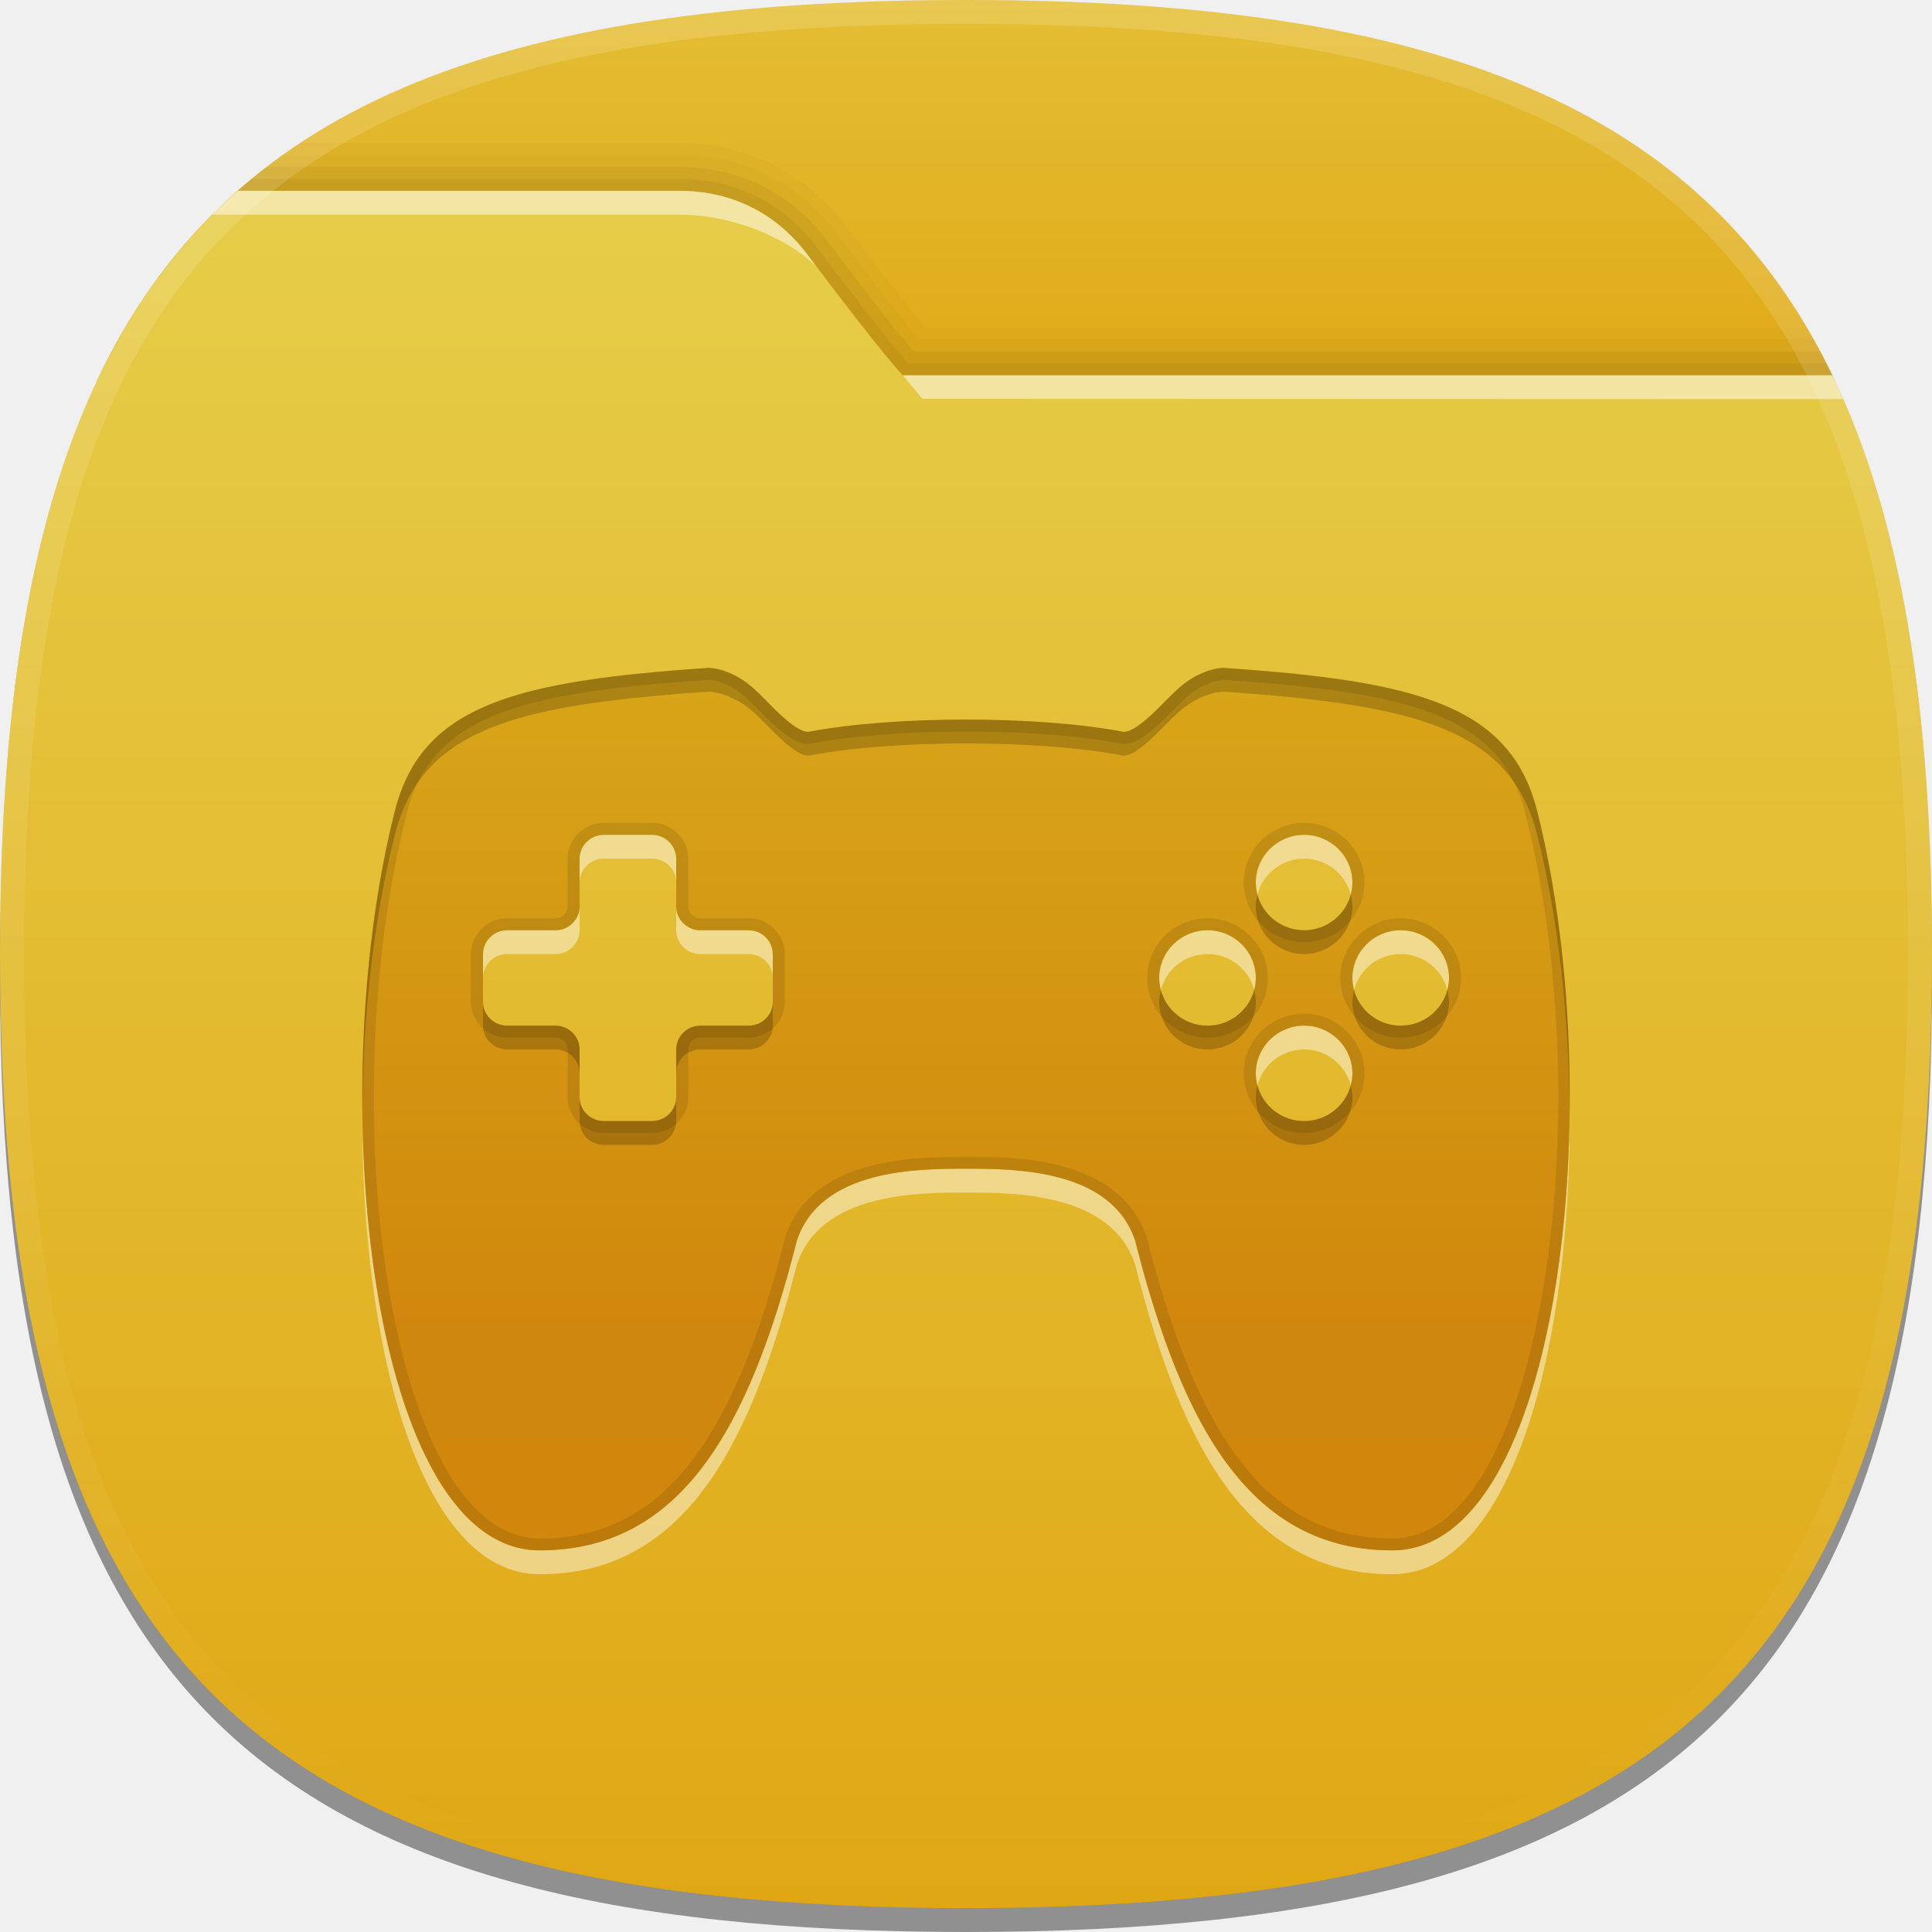
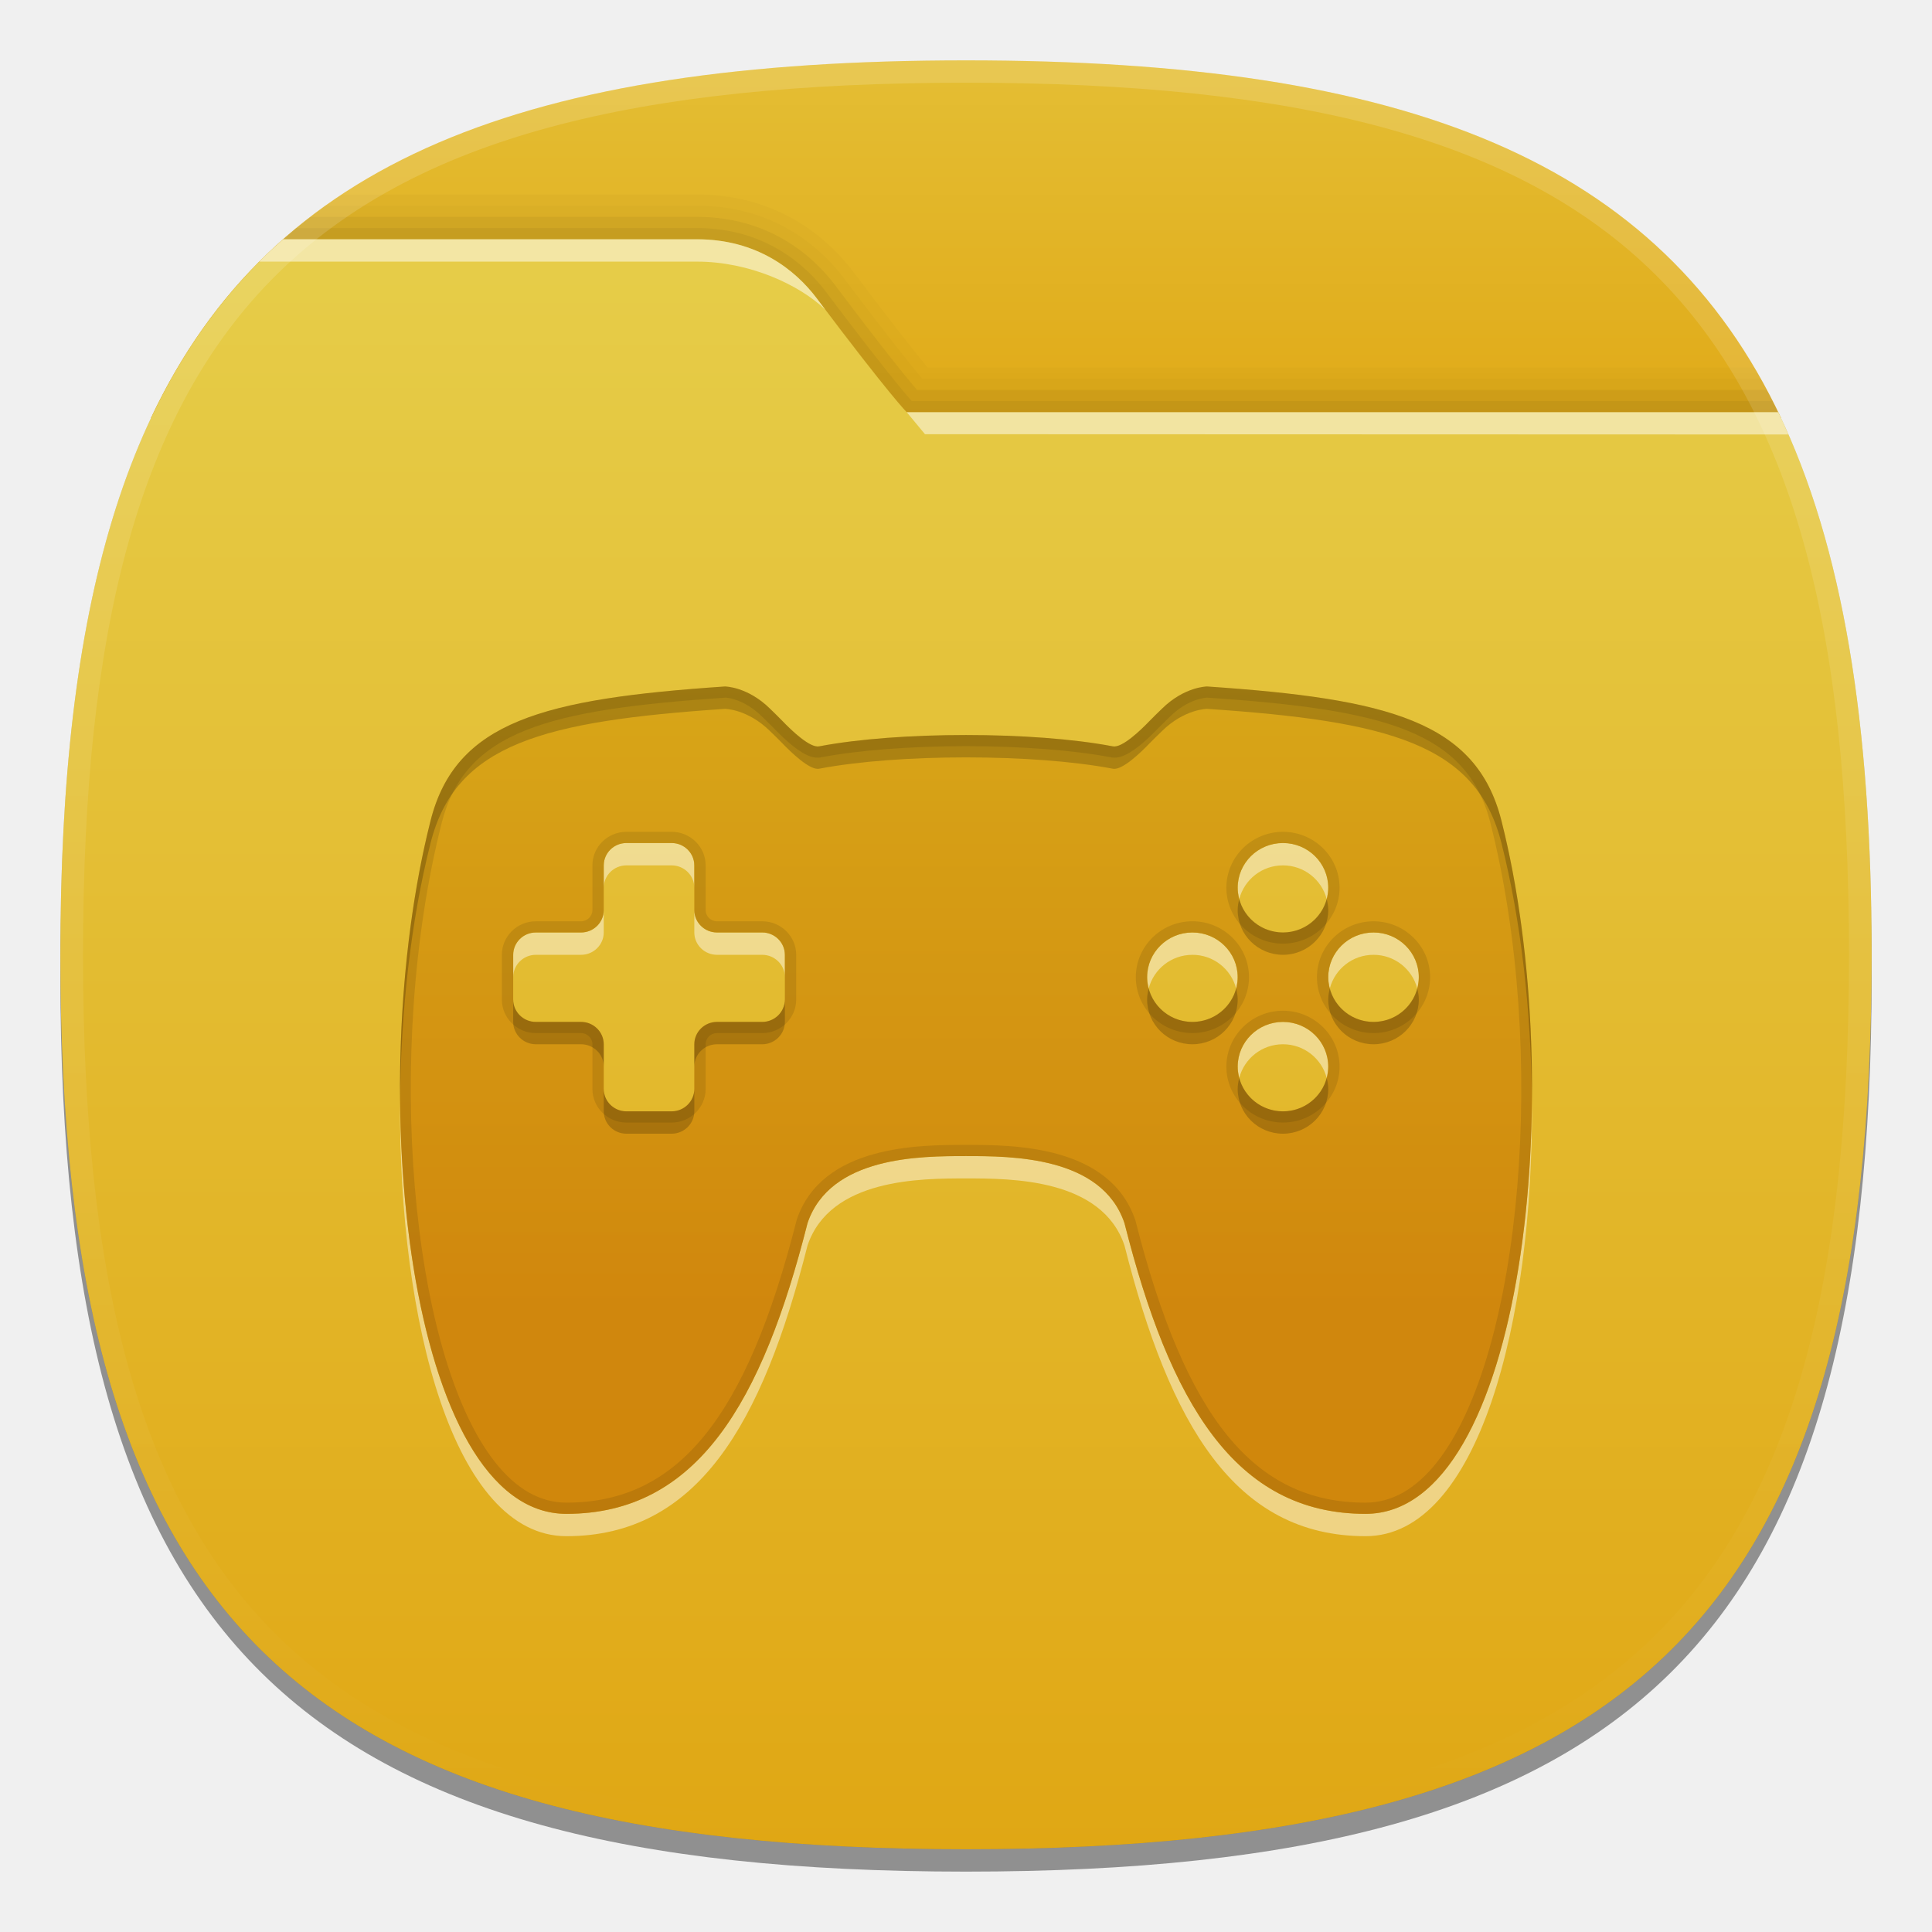
<svg xmlns="http://www.w3.org/2000/svg" version="1.1" id="Livello_1" x="0px" y="0px" width="96px" height="96px" viewBox="0 0 96 96" enable-background="new 0 0 96 96" xml:space="preserve">
  <defs id="defs55" />
-   <path d="M 96,48.593 C 96,83.713 83.564,96 48,96 12.438,96 0,83.713 0,48.593 0,13.47 12.438,1.185 48,1.185 c 35.564,0 48,12.284 48,47.407 z" id="path2" style="fill-opacity:0.4;stroke-width:1.193" />
-   <rect fill="none" width="96" height="96" id="rect4" />
-   <linearGradient id="SVGID_1_" gradientUnits="userSpaceOnUse" x1="18.805" y1="-147.865" x2="18.805" y2="-163.865" gradientTransform="matrix(1.2,0,0,-1.185185,25.43376,-175.2476)">
+   <path d="M 93,48.556 C 93,81.481 81.342,93 48,93 14.661,93 3,81.481 3,48.556 3,15.628 14.661,4.111 48,4.111 c 33.342,0 45,11.517 45,44.444 z" id="path2" style="fill-opacity:0.4;stroke-width:1.118" />
+   <rect width="90" height="90" id="rect4" x="3" y="3" style="fill:none;stroke-width:0.938" />
+   <linearGradient id="SVGID_1_" gradientUnits="userSpaceOnUse" x1="18.805" y1="-147.865" x2="18.805" y2="-163.865" gradientTransform="matrix(1.125,0,0,-1.111111,26.84415,-161.2947)">
    <stop offset="0" style="stop-color:#E4BE34" id="stop6" />
    <stop offset="1" style="stop-color:#E0AA18" id="stop8" />
  </linearGradient>
-   <path d="M 91.205,18.963 C 84.782,5.321 71.399,0 48,0 24.602,0 11.218,5.321 4.795,18.963 Z" id="path11" style="fill:url(#SVGID_1_);stroke-width:1.193" />
-   <path d="m 48,94.815 c 35.567,0 48,-12.286 48,-47.407 C 96,33.806 94.123,23.643 89.773,16.279 H 45.964 C 45.299,15.474 44.102,13.97 42.022,11.204 40.872,9.676 38.267,7.111 33.742,7.111 H 14.921 C 4.268,14.139 0,26.861 0,47.407 0,82.529 12.438,94.815 48,94.815 Z" id="path13" style="fill-opacity:0.02;stroke-width:1.193" />
-   <path d="m 48,94.815 c 35.567,0 48,-12.286 48,-47.407 C 96,34.174 94.23,24.185 90.128,16.871 H 45.679 c -0.584,-0.697 -1.806,-2.212 -4.141,-5.313 -1.081,-1.44 -3.536,-3.854 -7.796,-3.854 H 14.052 C 4.033,14.844 0,27.428 0,47.407 0,82.529 12.438,94.815 48,94.815 Z" id="path15" style="fill-opacity:0.02;stroke-width:1.193" />
-   <path d="m 48,94.815 c 35.567,0 48,-12.286 48,-47.407 C 96,34.523 94.318,24.723 90.44,17.464 H 45.401 C 44.887,16.866 43.66,15.368 41.058,11.911 40.04,10.561 37.739,8.296 33.742,8.296 H 13.256 C 3.823,15.532 0,27.967 0,47.407 0,82.529 12.438,94.815 48,94.815 Z" id="path17" style="fill-opacity:0.05;stroke-width:1.193" />
-   <path d="m 48,94.815 c 35.567,0 48,-12.286 48,-47.407 C 96,34.869 94.404,25.255 90.746,18.056 H 45.125 c -0.392,-0.442 -1.586,-1.856 -4.548,-5.792 -0.949,-1.26 -3.1,-3.377 -6.834,-3.377 H 12.508 C 3.619,16.205 0,28.488 0,47.407 0,82.529 12.438,94.815 48,94.815 Z" id="path19" style="fill-opacity:0.05;stroke-width:1.193" />
-   <linearGradient id="SVGID_2_" gradientUnits="userSpaceOnUse" x1="18.805" y1="-155.865" x2="18.805" y2="-227.865" gradientTransform="matrix(1.2,0,0,-1.185185,25.43376,-175.2476)">
+   <path d="M 88.504,20.778 C 82.484,7.989 69.936,3 48,3 26.065,3 13.517,7.989 7.495,20.778 Z" id="path11" style="fill:url(#SVGID_1_);stroke-width:1.118" />
+   <path d="m 48,91.889 c 33.344,0 45,-11.518 45,-44.444 0,-12.751 -1.76,-22.279 -5.838,-29.183 h -41.072 C 45.468,17.507 44.346,16.097 42.395,13.503 41.318,12.071 38.875,9.667 34.633,9.667 H 16.988 C 7.002,16.256 3,28.182 3,47.444 3,80.371 14.661,91.889 48,91.889 Z" id="path13" style="fill-opacity:0.02;stroke-width:1.118" />
+   <path d="m 48,91.889 c 33.344,0 45,-11.518 45,-44.444 C 93,35.038 91.341,25.673 87.495,18.817 H 45.824 c -0.548,-0.653 -1.693,-2.073 -3.882,-4.981 -1.014,-1.35 -3.315,-3.613 -7.309,-3.613 h -18.459 C 6.781,16.917 3,28.713 3,47.444 3,80.371 14.661,91.889 48,91.889 Z" id="path15" style="fill-opacity:0.02;stroke-width:1.118" />
+   <path d="m 48,91.889 c 33.344,0 45,-11.518 45,-44.444 C 93,35.366 91.423,26.178 87.788,19.372 H 45.563 c -0.481,-0.56 -1.632,-1.964 -4.071,-5.206 -0.954,-1.266 -3.112,-3.389 -6.859,-3.389 H 15.428 C 6.584,17.561 3,29.219 3,47.444 3,80.371 14.661,91.889 48,91.889 Z" id="path17" style="fill-opacity:0.05;stroke-width:1.118" />
+   <path d="m 48,91.889 c 33.344,0 45,-11.518 45,-44.444 C 93,35.69 91.504,26.677 88.075,19.928 H 45.304 c -0.368,-0.414 -1.487,-1.74 -4.264,-5.43 -0.89,-1.181 -2.906,-3.166 -6.407,-3.166 h -19.908 C 6.393,18.192 3,29.708 3,47.444 3,80.371 14.661,91.889 48,91.889 Z" id="path19" style="fill-opacity:0.05;stroke-width:1.118" />
+   <linearGradient id="SVGID_2_" gradientUnits="userSpaceOnUse" x1="18.805" y1="-155.865" x2="18.805" y2="-227.865" gradientTransform="matrix(1.125,0,0,-1.111111,26.84415,-161.2947)">
    <stop offset="0" style="stop-color:#E6CD49" id="stop21" />
    <stop offset="1" style="stop-color:#E0A714" id="stop23" />
  </linearGradient>
-   <path d="m 48,94.815 c 35.567,0 48,-12.286 48,-47.407 C 96,35.214 94.496,25.779 91.052,18.649 H 44.86 c 0,0 -0.882,-0.871 -4.765,-6.031 -1.144,-1.521 -3.176,-3.136 -6.353,-3.136 -3.864,0 -14.322,0 -21.931,0 C 3.428,16.862 0,28.991 0,47.407 0,82.529 12.438,94.815 48,94.815 Z" id="path26" style="fill:url(#SVGID_2_);stroke-width:1.193" />
-   <path d="M 33.742,9.481 H 11.81 c -0.436,0.383 -0.863,0.775 -1.272,1.185 h 23.203 c 2.774,0 5.411,1.217 6.796,2.54 -0.145,-0.193 -0.288,-0.382 -0.443,-0.588 C 38.951,11.097 36.918,9.481 33.742,9.481 Z M 91.052,18.649 H 44.86 l 0.966,1.165 45.758,0.015 c -0.174,-0.397 -0.347,-0.795 -0.532,-1.18 z" id="path28" style="fill:#ffffff;fill-opacity:0.5;stroke-width:1.193" />
-   <linearGradient id="SVGID_3_" gradientUnits="userSpaceOnUse" x1="-175.12" y1="-963.959" x2="-175.12" y2="-1043.204" gradientTransform="matrix(1.2,0,0,-1.185185,258.1441,-1142.17)">
+   <path d="m 48,91.889 c 33.344,0 45,-11.518 45,-44.444 0,-11.431 -1.41,-20.277 -4.638,-26.961 h -43.306 c 0,0 -0.827,-0.817 -4.467,-5.654 -1.072,-1.426 -2.978,-2.94 -5.956,-2.94 -3.623,0 -13.427,0 -20.561,0 C 6.214,18.808 3,30.179 3,47.444 3,80.371 14.661,91.889 48,91.889 Z" id="path26" style="fill:url(#SVGID_2_);stroke-width:1.118" />
+   <path d="M 34.633,11.889 H 14.072 C 13.664,12.248 13.263,12.616 12.88,13 h 21.753 c 2.601,0 5.073,1.141 6.371,2.381 C 40.867,15.2 40.734,15.023 40.589,14.83 39.516,13.403 37.611,11.889 34.633,11.889 Z m 53.729,8.594 h -43.306 l 0.906,1.092 42.898,0.014 c -0.163,-0.372 -0.325,-0.746 -0.498,-1.107 z" id="path28" style="fill:#ffffff;fill-opacity:0.5;stroke-width:1.118" />
+   <linearGradient id="SVGID_3_" gradientUnits="userSpaceOnUse" x1="-175.12" y1="-963.959" x2="-175.12" y2="-1043.204" gradientTransform="matrix(1.125,0,0,-1.111111,245.0101,-1067.785)">
    <stop offset="0" style="stop-color:#FFFFFF" id="stop30" />
    <stop offset="1" style="stop-color:#FFFFFF;stop-opacity:0" id="stop32" />
  </linearGradient>
-   <path d="M 48,0 C 12.438,0 0,12.286 0,47.407 c 0,35.122 12.438,47.407 48,47.407 35.567,0 48,-12.286 48,-47.407 C 96,12.286 83.564,0 48,0 Z m 0,93.63 C 13.01,93.63 1.2,81.965 1.2,47.407 1.2,12.85 13.01,1.185 48,1.185 c 34.99,0 46.8,11.665 46.8,46.222 0,34.558 -11.81,46.222 -46.8,46.222 z" id="path35" style="fill:url(#SVGID_3_);fill-opacity:0.15;stroke-width:1.193" />
-   <path d="m 33.6,46.222 c 0,0.652 0.539,1.185 1.2,1.185 h 2.4 c 0.659,0 1.2,0.533 1.2,1.185 v -1.185 c 0,-0.652 -0.541,-1.185 -1.2,-1.185 h -2.4 c -0.661,0 -1.2,-0.533 -1.2,-1.185 z m -8.4,1.185 h 2.4 c 0.659,0 1.2,-0.533 1.2,-1.185 v -1.185 c 0,0.652 -0.541,1.185 -1.2,1.185 h -2.4 c -0.661,0 -1.2,0.533 -1.2,1.185 v 1.185 c 0,-0.652 0.539,-1.185 1.2,-1.185 z m 34.8,0 c 1.116,0 2.047,0.757 2.316,1.778 0.049,-0.191 0.084,-0.386 0.084,-0.593 0,-1.308 -1.075,-2.37 -2.4,-2.37 -1.326,0 -2.4,1.062 -2.4,2.37 0,0.206 0.035,0.402 0.084,0.593 0.268,-1.02 1.198,-1.778 2.316,-1.778 z m -30,-4.741 h 2.4 c 0.659,0 1.2,0.533 1.2,1.185 v -1.185 c 0,-0.652 -0.541,-1.185 -1.2,-1.185 H 30 c -0.661,0 -1.2,0.533 -1.2,1.185 v 1.185 C 28.8,43.2 29.339,42.667 30,42.667 Z m 37.284,6.519 c 0.268,-1.02 1.198,-1.778 2.316,-1.778 1.116,0 2.047,0.757 2.316,1.778 C 71.965,48.994 72,48.799 72,48.593 c 0,-1.308 -1.075,-2.37 -2.4,-2.37 -1.326,0 -2.4,1.062 -2.4,2.37 0,0.206 0.035,0.402 0.084,0.593 z m 1.896,27.852 c -6.94,0 -10.38,-5.926 -12.78,-15.407 -1.2,-3.556 -6,-3.556 -8.4,-3.556 -2.4,0 -7.2,0 -8.4,3.556 -2.4,9.481 -5.84,15.407 -12.78,15.407 -5.755,0 -8.693,-10.569 -8.815,-21.801 -0.078,11.66 2.858,22.987 8.815,22.987 6.94,0 10.38,-5.926 12.78,-15.407 1.2,-3.556 6,-3.556 8.4,-3.556 2.4,0 7.2,0 8.4,3.556 2.4,9.481 5.84,15.407 12.78,15.407 5.956,0 8.892,-11.327 8.815,-22.987 -0.121,11.232 -3.061,21.801 -8.815,21.801 z M 64.8,50.963 c -1.326,0 -2.4,1.062 -2.4,2.37 0,0.206 0.035,0.402 0.084,0.593 0.268,-1.02 1.198,-1.778 2.316,-1.778 1.116,0 2.047,0.757 2.316,1.778 0.049,-0.191 0.084,-0.386 0.084,-0.593 0,-1.308 -1.075,-2.37 -2.4,-2.37 z m 0,-8.296 c 1.116,0 2.047,0.757 2.316,1.778 0.049,-0.191 0.084,-0.386 0.084,-0.593 0,-1.308 -1.075,-2.37 -2.4,-2.37 -1.326,0 -2.4,1.062 -2.4,2.37 0,0.206 0.035,0.402 0.084,0.593 0.268,-1.02 1.198,-1.778 2.316,-1.778 z" id="path37" style="fill:#ffffff;fill-opacity:0.45;stroke-width:1.193" />
-   <linearGradient id="SVGID_4_" gradientUnits="userSpaceOnUse" x1="18.805" y1="-175.865" x2="18.805" y2="-212.865" gradientTransform="matrix(1.2,0,0,-1.185185,25.43376,-175.2476)">
+   <path d="M 48,3 C 14.661,3 3,14.518 3,47.444 c 0,32.927 11.661,44.444 45,44.444 33.344,0 45,-11.518 45,-44.444 C 93,14.518 81.342,3 48,3 Z m 0,87.778 C 15.197,90.778 4.125,79.842 4.125,47.444 4.125,15.047 15.197,4.111 48,4.111 c 32.803,0 43.875,10.936 43.875,43.333 0,32.398 -11.072,43.333 -43.875,43.333 z" id="path35" style="fill:url(#SVGID_3_);fill-opacity:0.15;stroke-width:1.118" />
+   <path d="m 34.5,46.333 c 0,0.611 0.505,1.111 1.125,1.111 h 2.25 c 0.618,0 1.125,0.5 1.125,1.111 v -1.111 c 0,-0.611 -0.507,-1.111 -1.125,-1.111 h -2.25 c -0.62,0 -1.125,-0.5 -1.125,-1.111 z m -7.875,1.111 h 2.25 c 0.618,0 1.125,-0.5 1.125,-1.111 v -1.111 c 0,0.611 -0.507,1.111 -1.125,1.111 h -2.25 c -0.62,0 -1.125,0.5 -1.125,1.111 v 1.111 c 0,-0.611 0.505,-1.111 1.125,-1.111 z m 32.625,0 c 1.046,0 1.919,0.71 2.171,1.667 C 61.467,48.932 61.5,48.749 61.5,48.556 c 0,-1.227 -1.008,-2.222 -2.25,-2.222 -1.243,0 -2.25,0.996 -2.25,2.222 0,0.193 0.033,0.377 0.079,0.556 0.251,-0.957 1.123,-1.667 2.171,-1.667 z M 31.125,43 h 2.25 c 0.618,0 1.125,0.5 1.125,1.111 V 43 c 0,-0.611 -0.507,-1.111 -1.125,-1.111 h -2.25 C 30.505,41.889 30,42.389 30,43 v 1.111 C 30,43.5 30.505,43 31.125,43 Z m 34.954,6.111 c 0.251,-0.957 1.123,-1.667 2.171,-1.667 1.046,0 1.919,0.71 2.171,1.667 C 70.467,48.932 70.5,48.749 70.5,48.556 c 0,-1.227 -1.008,-2.222 -2.25,-2.222 -1.243,0 -2.25,0.996 -2.25,2.222 0,0.193 0.033,0.377 0.079,0.556 z m 1.778,26.111 C 61.35,75.222 58.125,69.667 55.875,60.778 54.75,57.444 50.25,57.444 48,57.444 c -2.25,0 -6.75,0 -7.875,3.333 -2.25,8.889 -5.475,14.444 -11.981,14.444 -5.396,0 -8.149,-9.909 -8.264,-20.439 -0.073,10.931 2.68,21.55 8.264,21.55 6.506,0 9.731,-5.556 11.981,-14.444 1.125,-3.333 5.625,-3.333 7.875,-3.333 2.25,0 6.75,0 7.875,3.333 2.25,8.889 5.475,14.444 11.981,14.444 5.583,0 8.336,-10.619 8.264,-21.55 -0.114,10.53 -2.87,20.439 -8.264,20.439 z M 63.75,50.778 c -1.243,0 -2.25,0.996 -2.25,2.222 0,0.193 0.033,0.377 0.079,0.556 0.251,-0.957 1.123,-1.667 2.171,-1.667 1.046,0 1.919,0.71 2.171,1.667 C 65.967,53.377 66,53.193 66,53 66,51.773 64.992,50.778 63.75,50.778 Z M 63.75,43 c 1.046,0 1.919,0.71 2.171,1.667 C 65.967,44.488 66,44.304 66,44.111 c 0,-1.227 -1.008,-2.222 -2.25,-2.222 -1.243,0 -2.25,0.996 -2.25,2.222 0,0.193 0.033,0.377 0.079,0.556 C 61.83,43.71 62.702,43 63.75,43 Z" id="path37" style="fill:#ffffff;fill-opacity:0.45;stroke-width:1.118" />
+   <linearGradient id="SVGID_4_" gradientUnits="userSpaceOnUse" x1="18.805" y1="-175.865" x2="18.805" y2="-212.865" gradientTransform="matrix(1.125,0,0,-1.111111,26.84415,-161.2947)">
    <stop offset="0" style="stop-color:#D6A214" id="stop39" />
    <stop offset="0.75" style="stop-color:#CE820A" id="stop41" />
    <stop offset="1" style="stop-color:#CE820A" id="stop43" />
  </linearGradient>
-   <path d="m 76.38,40.296 c -1.331,-5.26 -5.978,-6.46 -15.6,-7.111 0,0 -1.2,0 -2.4,1.185 -0.222,0.218 -0.46,0.442 -0.656,0.647 -0.463,0.482 -1.448,1.434 -1.936,1.34 -4.188,-0.802 -11.388,-0.802 -15.576,0 -0.487,0.094 -1.475,-0.858 -1.938,-1.34 -0.194,-0.205 -0.433,-0.429 -0.654,-0.647 -1.2,-1.185 -2.4,-1.185 -2.4,-1.185 -9.622,0.651 -14.269,1.852 -15.6,7.111 -3.6,14.222 -1.2,36.741 7.2,36.741 6.94,0 10.38,-5.926 12.78,-15.407 1.2,-3.556 6,-3.556 8.4,-3.556 2.4,0 7.2,0 8.4,3.556 2.4,9.481 5.84,15.407 12.78,15.407 8.4,0 10.8,-22.519 7.2,-36.741 z M 38.4,49.778 c 0,0.652 -0.541,1.185 -1.2,1.185 h -2.4 c -0.661,0 -1.2,0.533 -1.2,1.185 v 2.37 c 0,0.652 -0.541,1.185 -1.2,1.185 H 30 c -0.661,0 -1.2,-0.533 -1.2,-1.185 v -2.37 c 0,-0.652 -0.541,-1.185 -1.2,-1.185 h -2.4 c -0.661,0 -1.2,-0.533 -1.2,-1.185 v -2.37 c 0,-0.652 0.539,-1.185 1.2,-1.185 h 2.4 c 0.659,0 1.2,-0.533 1.2,-1.185 v -2.37 c 0,-0.652 0.539,-1.185 1.2,-1.185 h 2.4 c 0.659,0 1.2,0.533 1.2,1.185 v 2.37 c 0,0.652 0.539,1.185 1.2,1.185 h 2.4 c 0.659,0 1.2,0.533 1.2,1.185 z m 26.4,-8.296 c 1.325,0 2.4,1.062 2.4,2.37 0,1.308 -1.075,2.37 -2.4,2.37 -1.326,0 -2.4,-1.062 -2.4,-2.37 0,-1.308 1.074,-2.37 2.4,-2.37 z M 60,50.963 c -1.326,0 -2.4,-1.062 -2.4,-2.37 0,-1.308 1.074,-2.37 2.4,-2.37 1.325,0 2.4,1.062 2.4,2.37 0,1.308 -1.075,2.37 -2.4,2.37 z m 4.8,4.741 c -1.326,0 -2.4,-1.062 -2.4,-2.37 0,-1.308 1.074,-2.37 2.4,-2.37 1.325,0 2.4,1.062 2.4,2.37 0,1.308 -1.075,2.37 -2.4,2.37 z m 4.8,-4.741 c -1.326,0 -2.4,-1.062 -2.4,-2.37 0,-1.308 1.074,-2.37 2.4,-2.37 1.325,0 2.4,1.062 2.4,2.37 0,1.308 -1.075,2.37 -2.4,2.37 z" id="path46" style="fill:url(#SVGID_4_);fill-opacity:0.9;stroke-width:1.193" />
-   <path d="m 28.8,52.148 c 0,-0.652 -0.541,-1.185 -1.2,-1.185 h -2.4 c -0.661,0 -1.2,-0.533 -1.2,-1.185 v 1.185 c 0,0.652 0.539,1.185 1.2,1.185 h 2.4 c 0.659,0 1.2,0.533 1.2,1.185 z m 8.4,-1.185 h -2.4 c -0.661,0 -1.2,0.533 -1.2,1.185 v 1.185 c 0,-0.652 0.539,-1.185 1.2,-1.185 h 2.4 c 0.659,0 1.2,-0.533 1.2,-1.185 v -1.185 c 0,0.652 -0.541,1.185 -1.2,1.185 z M 76.38,40.296 c -1.331,-5.26 -5.978,-6.46 -15.6,-7.111 0,0 -1.2,0 -2.4,1.185 -0.222,0.218 -0.46,0.442 -0.656,0.647 -0.463,0.482 -1.448,1.434 -1.936,1.34 -4.188,-0.802 -11.388,-0.802 -15.576,0 -0.487,0.094 -1.475,-0.858 -1.938,-1.34 -0.194,-0.205 -0.433,-0.429 -0.654,-0.647 -1.2,-1.185 -2.4,-1.185 -2.4,-1.185 -9.622,0.651 -14.269,1.852 -15.6,7.111 -1.134,4.479 -1.672,9.78 -1.615,14.939 0.032,-4.78 0.568,-9.618 1.615,-13.754 1.331,-5.26 5.978,-6.46 15.6,-7.111 0,0 1.2,0 2.4,1.185 0.221,0.218 0.46,0.442 0.654,0.647 0.464,0.482 1.451,1.434 1.938,1.34 4.188,-0.802 11.388,-0.802 15.576,0 0.487,0.094 1.475,-0.858 1.936,-1.34 0.197,-0.205 0.434,-0.429 0.656,-0.647 1.2,-1.185 2.4,-1.185 2.4,-1.185 9.622,0.651 14.269,1.852 15.6,7.111 1.048,4.136 1.58,8.974 1.615,13.754 0.056,-5.159 -0.48,-10.46 -1.615,-14.939 z M 32.4,55.704 H 30 c -0.661,0 -1.2,-0.533 -1.2,-1.185 v 1.185 c 0,0.652 0.539,1.185 1.2,1.185 h 2.4 c 0.659,0 1.2,-0.533 1.2,-1.185 v -1.185 c 0,0.652 -0.541,1.185 -1.2,1.185 z m 32.4,0 c -1.118,0 -2.048,-0.757 -2.316,-1.778 -0.049,0.191 -0.084,0.386 -0.084,0.593 0,1.308 1.074,2.37 2.4,2.37 1.325,0 2.4,-1.062 2.4,-2.37 0,-0.206 -0.035,-0.402 -0.084,-0.593 -0.269,1.02 -1.2,1.778 -2.316,1.778 z m 4.8,-4.741 c -1.118,0 -2.048,-0.757 -2.316,-1.778 -0.049,0.191 -0.084,0.386 -0.084,0.593 0,1.308 1.074,2.37 2.4,2.37 1.325,0 2.4,-1.062 2.4,-2.37 0,-0.206 -0.035,-0.402 -0.084,-0.593 -0.269,1.02 -1.2,1.778 -2.316,1.778 z m -7.284,-1.778 c -0.269,1.02 -1.2,1.778 -2.316,1.778 -1.118,0 -2.048,-0.757 -2.316,-1.778 -0.049,0.191 -0.084,0.386 -0.084,0.593 0,1.308 1.074,2.37 2.4,2.37 1.325,0 2.4,-1.062 2.4,-2.37 0,-0.206 -0.035,-0.402 -0.084,-0.593 z M 64.8,47.407 c 1.325,0 2.4,-1.062 2.4,-2.37 0,-0.206 -0.035,-0.402 -0.084,-0.593 -0.269,1.02 -1.2,1.778 -2.316,1.778 -1.118,0 -2.048,-0.757 -2.316,-1.778 -0.049,0.191 -0.084,0.386 -0.084,0.593 0,1.308 1.074,2.37 2.4,2.37 z" id="path48" style="fill-opacity:0.2;stroke-width:1.193" />
-   <path d="m 37.2,45.63 h -2.4 c -0.33,0 -0.6,-0.267 -0.6,-0.593 v -2.37 c 0,-0.98 -0.808,-1.778 -1.8,-1.778 H 30 c -0.992,0 -1.8,0.798 -1.8,1.778 v 2.37 c 0,0.321 -0.275,0.593 -0.6,0.593 h -2.4 c -0.992,0 -1.8,0.798 -1.8,1.778 v 2.37 c 0,0.98 0.808,1.778 1.8,1.778 h 2.4 c 0.325,0 0.6,0.271 0.6,0.593 v 2.37 c 0,0.98 0.808,1.778 1.8,1.778 h 2.4 c 0.992,0 1.8,-0.798 1.8,-1.778 v -2.37 c 0,-0.326 0.27,-0.593 0.6,-0.593 h 2.4 c 0.992,0 1.8,-0.798 1.8,-1.778 V 47.407 C 39,46.427 38.192,45.63 37.2,45.63 Z m 1.2,4.148 c 0,0.652 -0.541,1.185 -1.2,1.185 h -2.4 c -0.661,0 -1.2,0.533 -1.2,1.185 v 2.37 c 0,0.652 -0.541,1.185 -1.2,1.185 H 30 c -0.661,0 -1.2,-0.533 -1.2,-1.185 v -2.37 c 0,-0.652 -0.541,-1.185 -1.2,-1.185 h -2.4 c -0.661,0 -1.2,-0.533 -1.2,-1.185 v -2.37 c 0,-0.652 0.539,-1.185 1.2,-1.185 h 2.4 c 0.659,0 1.2,-0.533 1.2,-1.185 v -2.37 c 0,-0.652 0.539,-1.185 1.2,-1.185 h 2.4 c 0.659,0 1.2,0.533 1.2,1.185 v 2.37 c 0,0.652 0.539,1.185 1.2,1.185 h 2.4 c 0.659,0 1.2,0.533 1.2,1.185 z m 26.4,-2.963 c 1.655,0 3,-1.329 3,-2.963 0,-1.634 -1.345,-2.963 -3,-2.963 -1.655,0 -3,1.329 -3,2.963 0,1.634 1.345,2.963 3,2.963 z m 0,-5.333 c 1.325,0 2.4,1.062 2.4,2.37 0,1.308 -1.075,2.37 -2.4,2.37 -1.326,0 -2.4,-1.062 -2.4,-2.37 0,-1.308 1.074,-2.37 2.4,-2.37 z m 11.58,-1.185 c -1.331,-5.26 -5.978,-6.46 -15.6,-7.111 0,0 -1.2,0 -2.4,1.185 -0.222,0.218 -0.46,0.442 -0.656,0.647 -0.463,0.482 -1.448,1.434 -1.936,1.34 -4.188,-0.802 -11.388,-0.802 -15.576,0 -0.487,0.094 -1.475,-0.858 -1.938,-1.34 -0.194,-0.205 -0.433,-0.429 -0.654,-0.647 -1.2,-1.185 -2.4,-1.185 -2.4,-1.185 -9.622,0.651 -14.269,1.852 -15.6,7.111 -3.6,14.222 -1.2,36.741 7.2,36.741 6.94,0 10.38,-5.926 12.78,-15.407 1.2,-3.556 6,-3.556 8.4,-3.556 2.4,0 7.2,0 8.4,3.556 2.4,9.481 5.84,15.407 12.78,15.407 8.4,0 10.8,-22.519 7.2,-36.741 z m -7.2,36.148 c -5.897,0 -9.546,-4.472 -12.199,-14.958 -1.35,-4.005 -6.504,-4.005 -8.981,-4.005 -2.477,0 -7.632,0 -8.97,3.961 -2.665,10.53 -6.314,15.002 -12.21,15.002 -1.385,0 -2.656,-0.719 -3.776,-2.139 -4.525,-5.723 -5.879,-21.864 -2.839,-33.865 1.242,-4.914 5.65,-6.028 15.058,-6.663 0,0 0.944,0.034 1.934,1.012 l 0.222,0.217 c 0.146,0.142 0.293,0.283 0.42,0.417 1.469,1.528 2.074,1.535 2.302,1.535 h 0.061 l 0.127,-0.018 c 1.96,-0.376 4.757,-0.591 7.674,-0.591 2.918,0 5.714,0.216 7.675,0.591 l 0.056,0.011 0.128,0.007 c 0.206,0 0.833,-0.001 2.299,-1.532 0.125,-0.128 0.265,-0.267 0.408,-0.404 l 0.236,-0.231 c 0.99,-0.978 1.942,-1.011 1.982,-1.012 9.36,0.634 13.768,1.748 15.011,6.662 3.038,12.001 1.684,28.142 -2.84,33.865 -1.123,1.42 -2.393,2.139 -3.779,2.139 z M 69.6,45.63 c -1.655,0 -3,1.329 -3,2.963 0,1.634 1.345,2.963 3,2.963 1.655,0 3,-1.329 3,-2.963 0,-1.634 -1.345,-2.963 -3,-2.963 z m 0,5.333 c -1.326,0 -2.4,-1.062 -2.4,-2.37 0,-1.308 1.074,-2.37 2.4,-2.37 1.325,0 2.4,1.062 2.4,2.37 0,1.308 -1.075,2.37 -2.4,2.37 z M 64.8,50.37 c -1.655,0 -3,1.329 -3,2.963 0,1.634 1.345,2.963 3,2.963 1.655,0 3,-1.329 3,-2.963 0,-1.634 -1.345,-2.963 -3,-2.963 z m 0,5.333 c -1.326,0 -2.4,-1.062 -2.4,-2.37 0,-1.308 1.074,-2.37 2.4,-2.37 1.325,0 2.4,1.062 2.4,2.37 0,1.308 -1.075,2.37 -2.4,2.37 z M 63,48.593 c 0,-1.634 -1.345,-2.963 -3,-2.963 -1.655,0 -3,1.329 -3,2.963 0,1.634 1.345,2.963 3,2.963 1.655,0 3,-1.329 3,-2.963 z m -3,2.37 c -1.326,0 -2.4,-1.062 -2.4,-2.37 0,-1.308 1.074,-2.37 2.4,-2.37 1.325,0 2.4,1.062 2.4,2.37 0,1.308 -1.075,2.37 -2.4,2.37 z" id="path50" style="fill-opacity:0.1;stroke-width:1.193" />
+   <path d="m 74.606,40.778 c -1.248,-4.931 -5.605,-6.057 -14.625,-6.667 0,0 -1.125,0 -2.25,1.111 -0.208,0.204 -0.431,0.414 -0.615,0.607 -0.434,0.452 -1.358,1.344 -1.815,1.257 -3.926,-0.752 -10.676,-0.752 -14.602,0 -0.457,0.088 -1.383,-0.804 -1.817,-1.257 -0.182,-0.192 -0.406,-0.402 -0.613,-0.607 -1.125,-1.111 -2.25,-1.111 -2.25,-1.111 -9.02,0.61 -13.377,1.737 -14.625,6.667 -3.375,13.333 -1.125,34.444 6.75,34.444 6.506,0 9.731,-5.556 11.981,-14.444 1.125,-3.333 5.625,-3.333 7.875,-3.333 2.25,0 6.75,0 7.875,3.333 2.25,8.889 5.475,14.444 11.981,14.444 7.875,0 10.125,-21.111 6.75,-34.444 z M 39,49.667 c 0,0.611 -0.507,1.111 -1.125,1.111 h -2.25 c -0.62,0 -1.125,0.5 -1.125,1.111 v 2.222 c 0,0.611 -0.507,1.111 -1.125,1.111 h -2.25 c -0.62,0 -1.125,-0.5 -1.125,-1.111 v -2.222 c 0,-0.611 -0.507,-1.111 -1.125,-1.111 h -2.25 c -0.62,0 -1.125,-0.5 -1.125,-1.111 v -2.222 c 0,-0.611 0.505,-1.111 1.125,-1.111 h 2.25 c 0.618,0 1.125,-0.5 1.125,-1.111 V 43 c 0,-0.611 0.505,-1.111 1.125,-1.111 h 2.25 c 0.618,0 1.125,0.5 1.125,1.111 v 2.222 c 0,0.611 0.505,1.111 1.125,1.111 h 2.25 c 0.618,0 1.125,0.5 1.125,1.111 z m 24.75,-7.778 c 1.242,0 2.25,0.996 2.25,2.222 0,1.227 -1.008,2.222 -2.25,2.222 -1.243,0 -2.25,-0.996 -2.25,-2.222 0,-1.227 1.007,-2.222 2.25,-2.222 z m -4.5,8.889 c -1.243,0 -2.25,-0.996 -2.25,-2.222 0,-1.227 1.007,-2.222 2.25,-2.222 1.242,0 2.25,0.996 2.25,2.222 0,1.227 -1.008,2.222 -2.25,2.222 z m 4.5,4.444 c -1.243,0 -2.25,-0.996 -2.25,-2.222 0,-1.227 1.007,-2.222 2.25,-2.222 1.242,0 2.25,0.996 2.25,2.222 0,1.227 -1.008,2.222 -2.25,2.222 z m 4.5,-4.444 c -1.243,0 -2.25,-0.996 -2.25,-2.222 0,-1.227 1.007,-2.222 2.25,-2.222 1.242,0 2.25,0.996 2.25,2.222 0,1.227 -1.008,2.222 -2.25,2.222 z" id="path46" style="fill:url(#SVGID_4_);fill-opacity:0.9;stroke-width:1.118" />
+   <path d="m 30,51.889 c 0,-0.611 -0.507,-1.111 -1.125,-1.111 h -2.25 c -0.62,0 -1.125,-0.5 -1.125,-1.111 v 1.111 c 0,0.611 0.505,1.111 1.125,1.111 h 2.25 C 29.493,51.889 30,52.389 30,53 Z m 7.875,-1.111 h -2.25 c -0.62,0 -1.125,0.5 -1.125,1.111 V 53 c 0,-0.611 0.505,-1.111 1.125,-1.111 h 2.25 c 0.618,0 1.125,-0.5 1.125,-1.111 v -1.111 c 0,0.611 -0.507,1.111 -1.125,1.111 z M 74.606,40.778 c -1.248,-4.931 -5.605,-6.057 -14.625,-6.667 0,0 -1.125,0 -2.25,1.111 -0.208,0.204 -0.431,0.414 -0.615,0.607 -0.434,0.452 -1.358,1.344 -1.815,1.257 -3.926,-0.752 -10.676,-0.752 -14.602,0 -0.457,0.088 -1.383,-0.804 -1.817,-1.257 -0.182,-0.192 -0.406,-0.402 -0.613,-0.607 -1.125,-1.111 -2.25,-1.111 -2.25,-1.111 -9.02,0.61 -13.377,1.737 -14.625,6.667 -1.063,4.199 -1.567,9.169 -1.514,14.006 0.03,-4.481 0.532,-9.017 1.514,-12.894 1.248,-4.931 5.605,-6.057 14.625,-6.667 0,0 1.125,0 2.25,1.111 0.207,0.204 0.431,0.414 0.613,0.607 0.435,0.452 1.36,1.344 1.817,1.257 3.926,-0.752 10.676,-0.752 14.602,0 0.457,0.088 1.383,-0.804 1.815,-1.257 0.184,-0.192 0.407,-0.402 0.615,-0.607 1.125,-1.111 2.25,-1.111 2.25,-1.111 9.02,0.61 13.377,1.737 14.625,6.667 0.982,3.878 1.482,8.413 1.514,12.894 0.053,-4.837 -0.45,-9.807 -1.514,-14.006 z M 33.375,55.222 h -2.25 c -0.62,0 -1.125,-0.5 -1.125,-1.111 v 1.111 c 0,0.611 0.505,1.111 1.125,1.111 h 2.25 c 0.618,0 1.125,-0.5 1.125,-1.111 v -1.111 c 0,0.611 -0.507,1.111 -1.125,1.111 z m 30.375,0 c -1.048,0 -1.92,-0.71 -2.171,-1.667 C 61.533,53.734 61.5,53.918 61.5,54.111 c 0,1.227 1.007,2.222 2.25,2.222 1.242,0 2.25,-0.996 2.25,-2.222 0,-0.193 -0.033,-0.377 -0.079,-0.556 -0.252,0.957 -1.125,1.667 -2.171,1.667 z m 4.5,-4.444 c -1.048,0 -1.92,-0.71 -2.171,-1.667 C 66.033,49.29 66,49.473 66,49.667 c 0,1.227 1.007,2.222 2.25,2.222 1.242,0 2.25,-0.996 2.25,-2.222 0,-0.193 -0.033,-0.377 -0.079,-0.556 -0.252,0.957 -1.125,1.667 -2.171,1.667 z m -6.829,-1.667 c -0.252,0.957 -1.125,1.667 -2.171,1.667 -1.048,0 -1.92,-0.71 -2.171,-1.667 C 57.033,49.29 57,49.473 57,49.667 c 0,1.227 1.007,2.222 2.25,2.222 1.242,0 2.25,-0.996 2.25,-2.222 0,-0.193 -0.033,-0.377 -0.079,-0.556 z M 63.75,47.444 c 1.242,0 2.25,-0.996 2.25,-2.222 0,-0.193 -0.033,-0.377 -0.079,-0.556 -0.252,0.957 -1.125,1.667 -2.171,1.667 -1.048,0 -1.92,-0.71 -2.171,-1.667 C 61.533,44.846 61.5,45.029 61.5,45.222 c 0,1.227 1.007,2.222 2.25,2.222 z" id="path48" style="fill-opacity:0.2;stroke-width:1.118" />
+   <path d="m 37.875,45.778 h -2.25 c -0.309,0 -0.562,-0.25 -0.562,-0.556 V 43 c 0,-0.919 -0.757,-1.667 -1.688,-1.667 h -2.25 c -0.93,0 -1.688,0.748 -1.688,1.667 v 2.222 c 0,0.301 -0.258,0.556 -0.562,0.556 h -2.25 c -0.93,0 -1.688,0.748 -1.688,1.667 v 2.222 c 0,0.919 0.757,1.667 1.688,1.667 h 2.25 c 0.305,0 0.562,0.254 0.562,0.556 v 2.222 c 0,0.919 0.757,1.667 1.688,1.667 h 2.25 c 0.93,0 1.688,-0.748 1.688,-1.667 v -2.222 c 0,-0.306 0.253,-0.556 0.562,-0.556 h 2.25 c 0.93,0 1.688,-0.748 1.688,-1.667 v -2.222 c 0,-0.919 -0.757,-1.667 -1.688,-1.667 z M 39,49.667 c 0,0.611 -0.507,1.111 -1.125,1.111 h -2.25 c -0.62,0 -1.125,0.5 -1.125,1.111 v 2.222 c 0,0.611 -0.507,1.111 -1.125,1.111 h -2.25 c -0.62,0 -1.125,-0.5 -1.125,-1.111 v -2.222 c 0,-0.611 -0.507,-1.111 -1.125,-1.111 h -2.25 c -0.62,0 -1.125,-0.5 -1.125,-1.111 v -2.222 c 0,-0.611 0.505,-1.111 1.125,-1.111 h 2.25 c 0.618,0 1.125,-0.5 1.125,-1.111 V 43 c 0,-0.611 0.505,-1.111 1.125,-1.111 h 2.25 c 0.618,0 1.125,0.5 1.125,1.111 v 2.222 c 0,0.611 0.505,1.111 1.125,1.111 h 2.25 c 0.618,0 1.125,0.5 1.125,1.111 z m 24.75,-2.778 c 1.551,0 2.812,-1.246 2.812,-2.778 0,-1.532 -1.261,-2.778 -2.812,-2.778 -1.551,0 -2.812,1.246 -2.812,2.778 0,1.532 1.261,2.778 2.812,2.778 z m 0,-5 c 1.242,0 2.25,0.996 2.25,2.222 0,1.227 -1.008,2.222 -2.25,2.222 -1.243,0 -2.25,-0.996 -2.25,-2.222 0,-1.227 1.007,-2.222 2.25,-2.222 z m 10.856,-1.111 c -1.248,-4.931 -5.605,-6.057 -14.625,-6.667 0,0 -1.125,0 -2.25,1.111 -0.208,0.204 -0.431,0.414 -0.615,0.607 -0.434,0.452 -1.358,1.344 -1.815,1.257 -3.926,-0.752 -10.676,-0.752 -14.602,0 -0.457,0.088 -1.383,-0.804 -1.817,-1.257 -0.182,-0.192 -0.406,-0.402 -0.613,-0.607 -1.125,-1.111 -2.25,-1.111 -2.25,-1.111 -9.02,0.61 -13.377,1.737 -14.625,6.667 -3.375,13.333 -1.125,34.444 6.75,34.444 6.506,0 9.731,-5.556 11.981,-14.444 1.125,-3.333 5.625,-3.333 7.875,-3.333 2.25,0 6.75,0 7.875,3.333 2.25,8.889 5.475,14.444 11.981,14.444 7.875,0 10.125,-21.111 6.75,-34.444 z m -6.75,33.889 c -5.528,0 -8.949,-4.192 -11.437,-14.023 C 55.154,56.889 50.322,56.889 48,56.889 c -2.322,0 -7.155,0 -8.409,3.713 -2.499,9.872 -5.92,14.064 -11.447,14.064 -1.298,0 -2.49,-0.674 -3.54,-2.006 C 20.361,67.296 19.092,52.163 21.942,40.912 c 1.164,-4.607 5.296,-5.651 14.117,-6.247 0,0 0.885,0.032 1.813,0.949 l 0.208,0.203 c 0.137,0.133 0.275,0.266 0.394,0.391 1.377,1.432 1.944,1.439 2.158,1.439 h 0.057 l 0.119,-0.017 c 1.837,-0.352 4.46,-0.554 7.194,-0.554 2.736,0 5.357,0.202 7.196,0.554 l 0.053,0.01 0.12,0.007 c 0.194,0 0.781,-0.001 2.155,-1.437 0.117,-0.12 0.249,-0.25 0.383,-0.379 l 0.222,-0.217 c 0.928,-0.917 1.82,-0.948 1.859,-0.949 8.775,0.594 12.907,1.639 14.073,6.246 2.849,11.251 1.578,26.383 -2.663,31.749 -1.053,1.331 -2.243,2.006 -3.543,2.006 z M 68.25,45.778 c -1.551,0 -2.812,1.246 -2.812,2.778 0,1.532 1.261,2.778 2.812,2.778 1.551,0 2.812,-1.246 2.812,-2.778 0,-1.532 -1.261,-2.778 -2.812,-2.778 z m 0,5 c -1.243,0 -2.25,-0.996 -2.25,-2.222 0,-1.227 1.007,-2.222 2.25,-2.222 1.242,0 2.25,0.996 2.25,2.222 0,1.227 -1.008,2.222 -2.25,2.222 z m -4.5,-0.556 c -1.551,0 -2.812,1.246 -2.812,2.778 0,1.532 1.261,2.778 2.812,2.778 1.551,0 2.812,-1.246 2.812,-2.778 0,-1.532 -1.261,-2.778 -2.812,-2.778 z m 0,5 c -1.243,0 -2.25,-0.996 -2.25,-2.222 0,-1.227 1.007,-2.222 2.25,-2.222 1.242,0 2.25,0.996 2.25,2.222 0,1.227 -1.008,2.222 -2.25,2.222 z m -1.688,-6.667 c 0,-1.532 -1.261,-2.778 -2.812,-2.778 -1.551,0 -2.812,1.246 -2.812,2.778 0,1.532 1.261,2.778 2.812,2.778 1.551,0 2.812,-1.246 2.812,-2.778 z M 59.25,50.778 c -1.243,0 -2.25,-0.996 -2.25,-2.222 0,-1.227 1.007,-2.222 2.25,-2.222 1.242,0 2.25,0.996 2.25,2.222 0,1.227 -1.008,2.222 -2.25,2.222 z" id="path50" style="fill-opacity:0.1;stroke-width:1.118" />
</svg>
